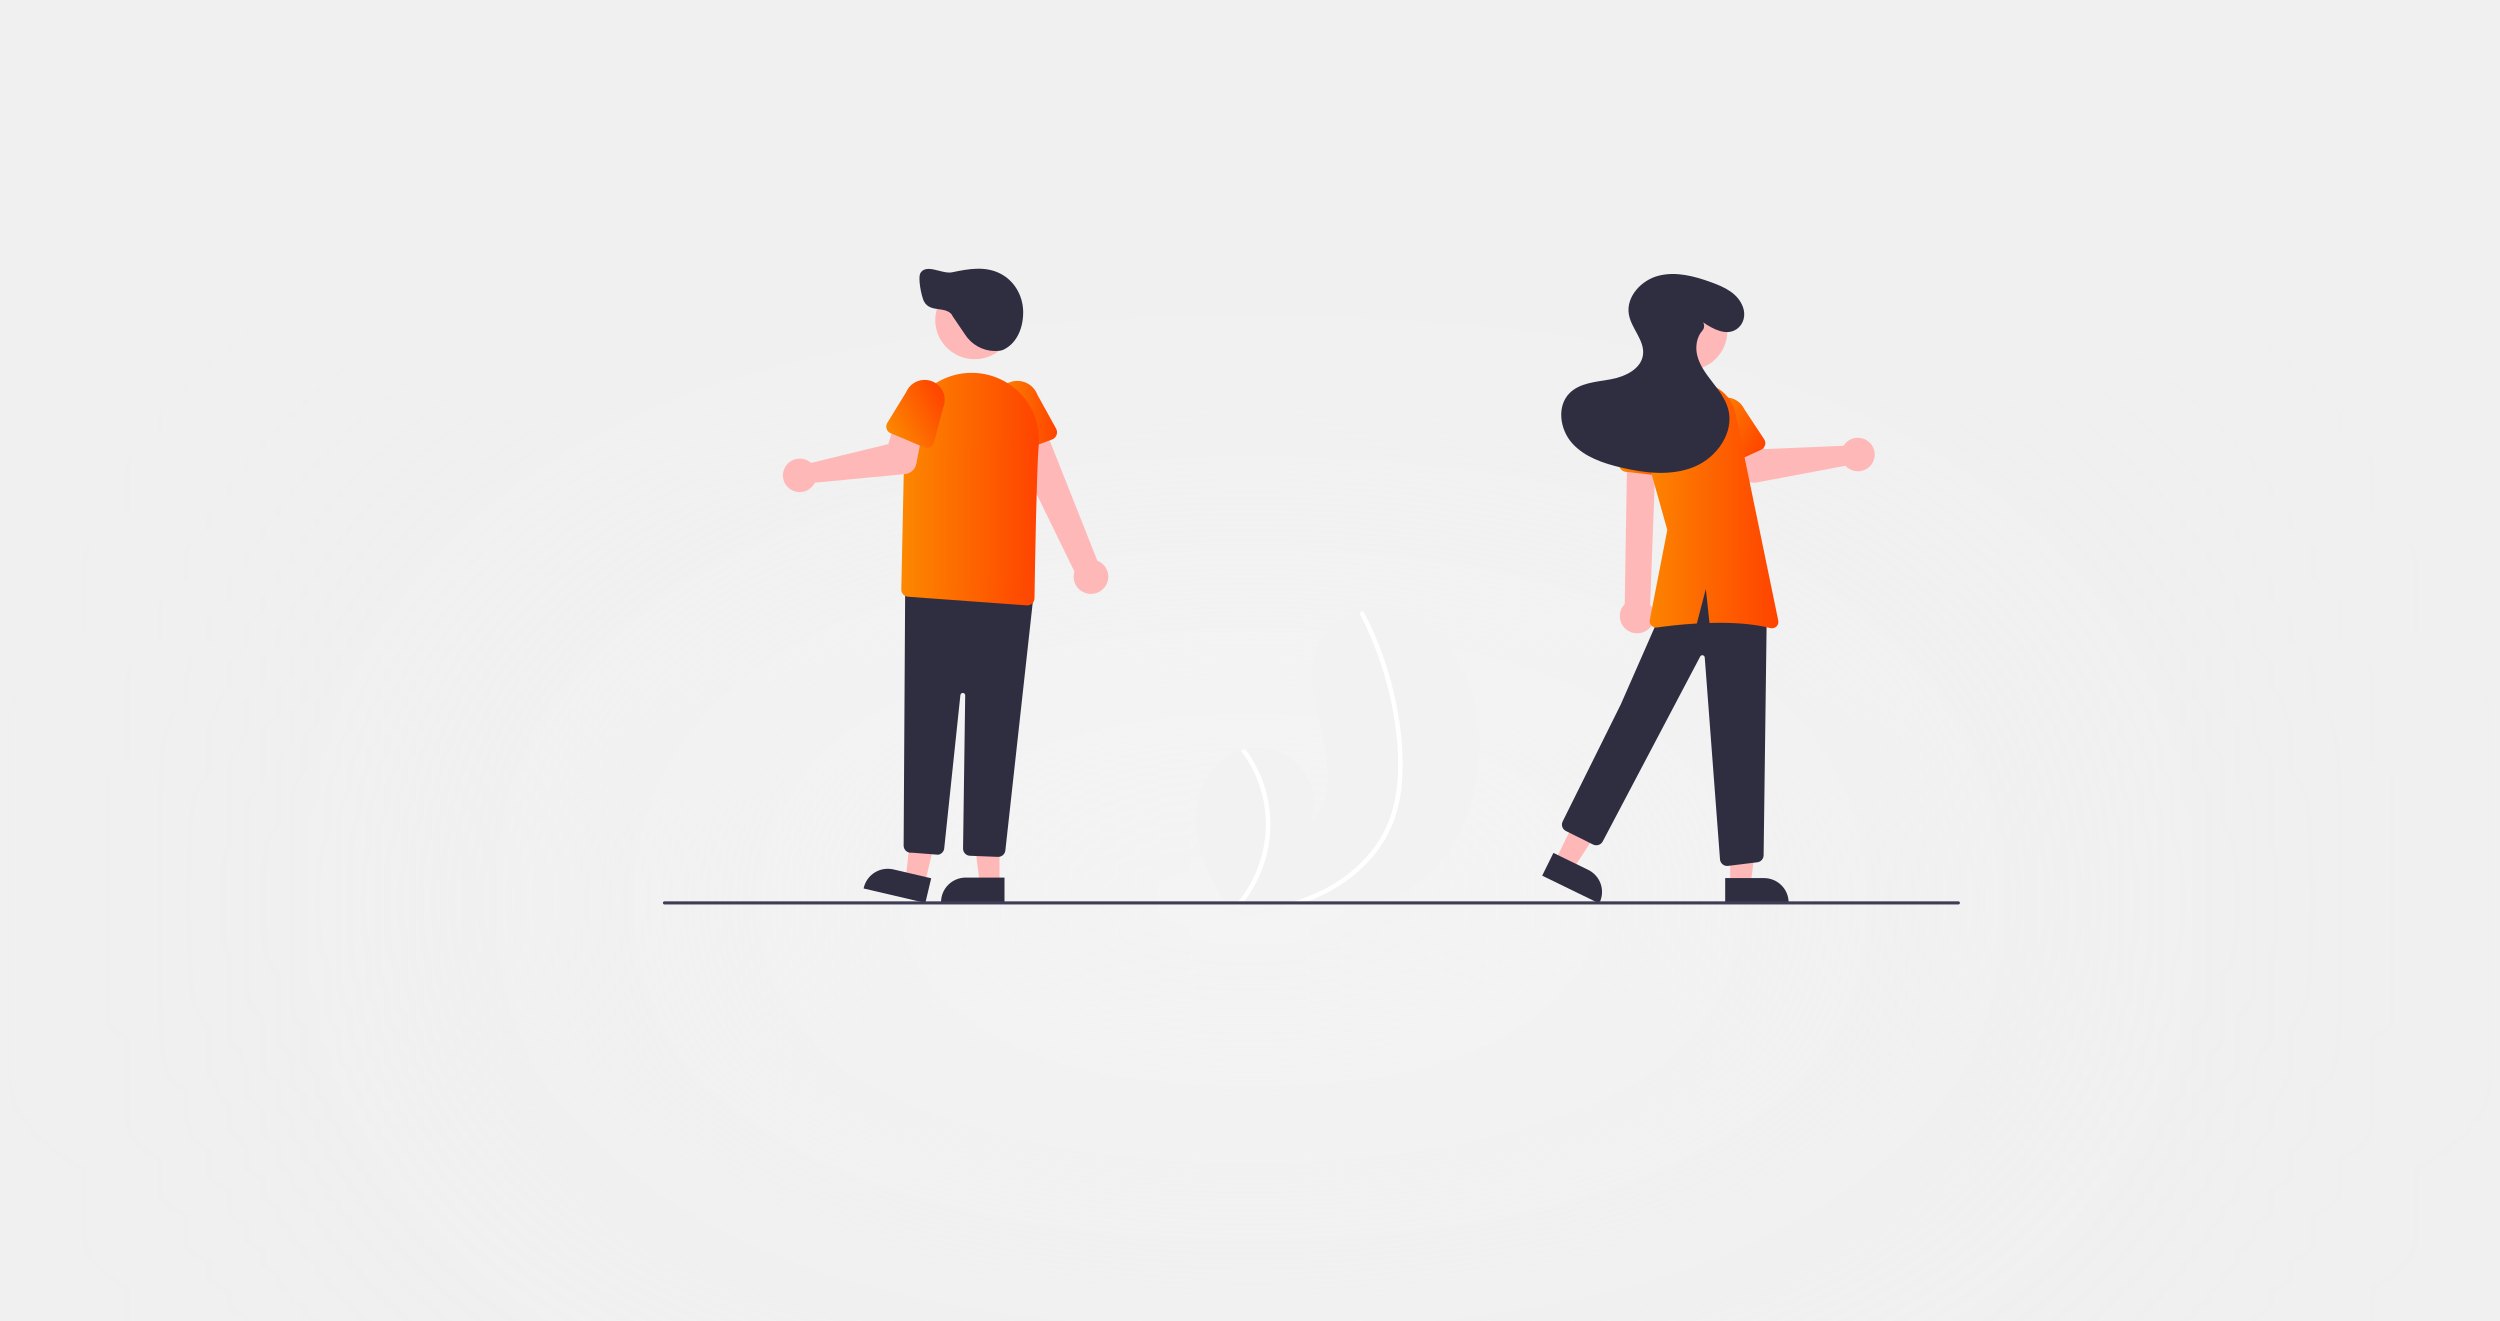
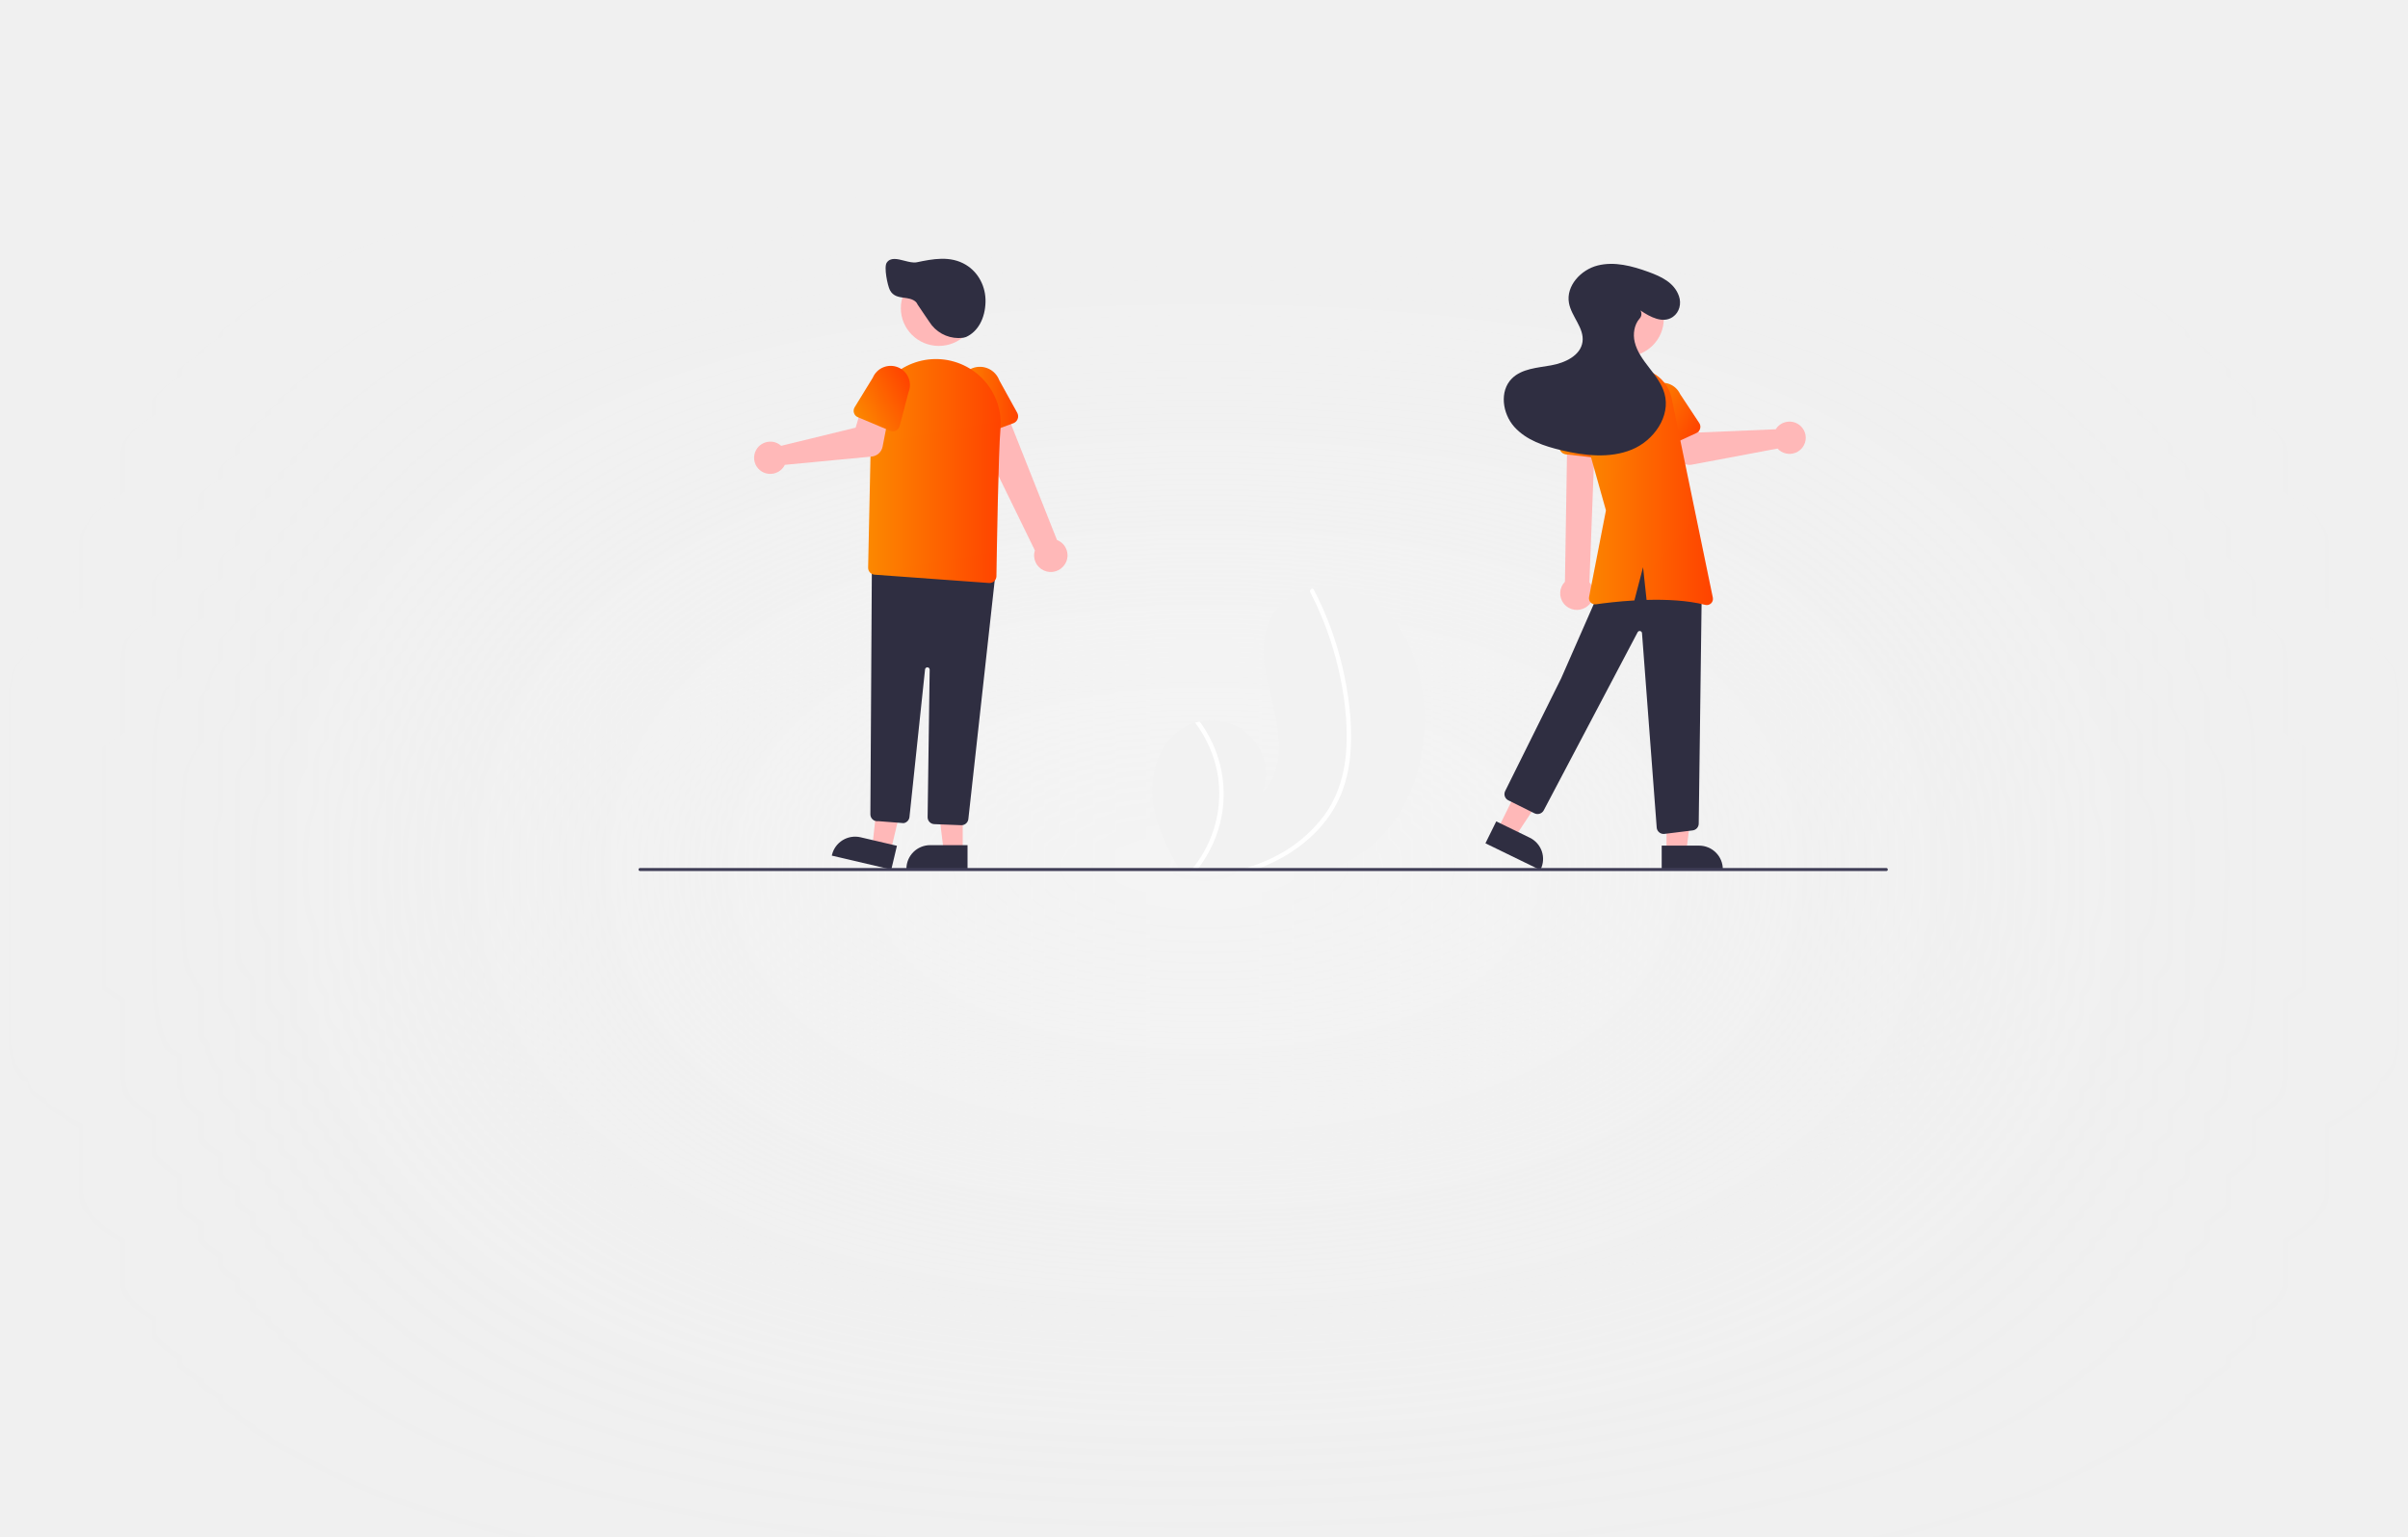
- <svg xmlns="http://www.w3.org/2000/svg" width="445" height="235" viewBox="0 0 445 235" fill="none">
+ <svg xmlns="http://www.w3.org/2000/svg" width="445" height="284" viewBox="0 0 445 284" fill="none">
  <g filter="url(#filter0_df)">
    <ellipse cx="222.5" cy="160" rx="122.5" ry="24" fill="white" />
  </g>
  <g clip-path="url(#clip0)">
    <path d="M252.037 157.428C250.32 158.65 248.46 159.659 246.496 160.432C245.982 160.636 245.465 160.827 244.939 161H218.101C217.992 160.812 217.887 160.622 217.778 160.432C215.601 156.559 213.626 152.535 213.066 148.16C212.395 142.906 214.278 136.958 218.932 134.377C219.542 134.039 220.188 133.77 220.858 133.576C221.135 133.491 221.418 133.423 221.704 133.363C223.449 132.978 225.265 133.062 226.966 133.606C228.667 134.15 230.192 135.135 231.384 136.458C232.575 137.782 233.39 139.397 233.746 141.138C234.101 142.879 233.983 144.682 233.404 146.362C237.35 142.341 236.613 135.822 235.253 130.373C233.89 124.924 232.239 118.859 235.013 113.963C236.553 111.24 239.265 109.551 242.305 108.869C242.399 108.849 242.493 108.83 242.585 108.813C246.209 108.083 249.977 108.739 253.137 110.65C258.954 114.29 261.94 121.198 262.908 127.962C264.471 138.849 261.014 150.996 252.037 157.428Z" fill="#F2F2F2" />
    <path d="M223.81 136.833C225.958 141.168 226.643 146.076 225.764 150.829C225.1 154.314 223.638 157.6 221.489 160.432C221.344 160.625 221.195 160.816 221.044 161H219.984C220.147 160.816 220.306 160.625 220.458 160.432C222.409 158.017 223.824 155.218 224.609 152.221C225.394 149.223 225.531 146.095 225.012 143.04C224.397 139.604 222.973 136.362 220.858 133.576C221.135 133.491 221.418 133.423 221.704 133.363C222.508 134.455 223.213 135.616 223.81 136.833Z" fill="white" />
    <path d="M249.485 139.976C249.256 142.377 248.675 144.732 247.762 146.967C246.92 148.944 245.786 150.786 244.396 152.43C241.559 155.823 237.805 158.376 233.727 160.074C233.43 160.199 233.13 160.318 232.827 160.432C232.301 160.636 231.77 160.824 231.236 161H228.341C229.024 160.829 229.704 160.639 230.376 160.432C231.972 159.938 233.53 159.328 235.036 158.606C238.864 156.803 242.188 154.093 244.716 150.715C247.428 146.995 248.625 142.523 248.831 137.977C249.048 133.113 248.411 128.161 247.293 123.427C246.153 118.576 244.419 113.881 242.13 109.448C242.079 109.348 242.069 109.232 242.101 109.124C242.134 109.016 242.206 108.925 242.305 108.869C242.387 108.815 242.487 108.795 242.585 108.812C242.632 108.825 242.677 108.847 242.714 108.879C242.752 108.91 242.782 108.95 242.802 108.994C243.085 109.542 243.362 110.09 243.628 110.644C245.846 115.26 247.481 120.132 248.494 125.148C249.473 129.987 249.999 135.049 249.485 139.976Z" fill="white" />
    <path d="M276.806 153.229L279.951 154.761L287.395 143.434L282.753 141.172L276.806 153.229Z" fill="#FFB8B8" />
    <path d="M276.507 151.818L282.701 154.835L282.701 154.836C283.22 155.088 283.683 155.44 284.065 155.87C284.447 156.301 284.739 156.801 284.926 157.344C285.113 157.887 285.19 158.461 285.154 159.034C285.117 159.607 284.968 160.166 284.714 160.682L284.651 160.809L274.509 155.868L276.507 151.818Z" fill="#2F2E41" />
    <path d="M307.976 158.57L311.479 158.57L313.146 145.143H307.976L307.976 158.57Z" fill="#FFB8B8" />
    <path d="M307.083 156.298L313.981 156.297H313.982C314.559 156.297 315.131 156.41 315.664 156.63C316.198 156.849 316.682 157.171 317.09 157.577C317.499 157.983 317.823 158.464 318.043 158.994C318.264 159.524 318.378 160.093 318.378 160.666V160.808L307.083 160.809L307.083 156.298Z" fill="#2F2E41" />
    <path d="M300.452 65.902C304.328 65.902 307.47 62.779 307.47 58.928C307.47 55.076 304.328 51.954 300.452 51.954C296.577 51.954 293.435 55.076 293.435 58.928C293.435 62.779 296.577 65.902 300.452 65.902Z" fill="#FFB8B8" />
    <path d="M307.44 154.141C307.109 154.141 306.791 154.014 306.552 153.786C306.313 153.558 306.172 153.248 306.157 152.919L303.445 117.039C303.442 116.945 303.407 116.855 303.347 116.782C303.287 116.709 303.204 116.659 303.112 116.638C303.02 116.617 302.923 116.627 302.837 116.666C302.751 116.705 302.681 116.772 302.637 116.855L285.284 149.777C285.127 150.072 284.859 150.295 284.539 150.398C284.219 150.5 283.872 150.475 283.57 150.327L278.733 147.923C278.429 147.772 278.198 147.507 278.09 147.187C277.982 146.867 278.005 146.518 278.155 146.215L288.509 125.364L295.367 109.745C298.014 104.563 300.825 101.893 303.961 101.582C307.178 101.262 310.613 103.46 314.465 108.302L314.496 108.341L314.495 108.392L313.924 152.222C313.925 152.54 313.806 152.847 313.59 153.082C313.374 153.317 313.077 153.464 312.758 153.492L307.566 154.135C307.524 154.139 307.482 154.141 307.44 154.141Z" fill="#2F2E41" />
    <path d="M293.045 112.268C293.427 112.034 293.753 111.719 293.999 111.347C294.245 110.974 294.407 110.552 294.471 110.111C294.536 109.669 294.502 109.219 294.373 108.792C294.243 108.365 294.021 107.972 293.722 107.639L294.78 79.853L289.637 80.49L289.204 107.522C288.675 108.058 288.362 108.769 288.325 109.518C288.289 110.268 288.53 111.006 289.003 111.591C289.477 112.176 290.15 112.568 290.895 112.693C291.64 112.817 292.405 112.666 293.045 112.268Z" fill="#FFB8B8" />
    <path d="M296.299 84.766L289.392 83.986C289.196 83.964 289.006 83.9 288.837 83.798C288.668 83.697 288.522 83.56 288.411 83.398C288.299 83.235 288.224 83.051 288.191 82.857C288.158 82.664 288.167 82.465 288.218 82.275L290.001 75.62C290.121 74.621 290.634 73.711 291.429 73.088C292.223 72.465 293.234 72.181 294.239 72.297C295.244 72.414 296.161 72.922 296.79 73.71C297.419 74.497 297.708 75.501 297.594 76.5L297.83 83.361C297.836 83.557 297.8 83.752 297.724 83.934C297.648 84.115 297.533 84.278 297.388 84.412C297.243 84.545 297.07 84.646 296.882 84.707C296.694 84.768 296.495 84.788 296.299 84.766V84.766Z" fill="url(#paint0_linear)" />
    <path d="M328.431 78.96C328.329 79.08 328.236 79.208 328.154 79.342L314.005 79.938L312.15 77.052L307.411 79.259L310.196 84.685C310.421 85.123 310.783 85.477 311.227 85.694C311.671 85.911 312.174 85.979 312.66 85.887L328.486 82.908C328.895 83.357 329.432 83.672 330.025 83.81C330.618 83.949 331.239 83.905 331.805 83.684C332.371 83.463 332.856 83.075 333.195 82.573C333.534 82.071 333.711 81.477 333.703 80.872C333.695 80.266 333.501 79.677 333.148 79.183C332.795 78.689 332.3 78.313 331.727 78.106C331.155 77.898 330.533 77.869 329.944 78.022C329.355 78.174 328.828 78.502 328.431 78.96Z" fill="#FFB8B8" />
    <path d="M313.487 80.045L307.599 82.752C307.432 82.829 307.249 82.869 307.065 82.87C306.88 82.87 306.697 82.831 306.529 82.755C306.361 82.679 306.211 82.568 306.089 82.43C305.968 82.291 305.878 82.128 305.826 81.951L303.991 75.775C303.597 74.919 303.561 73.944 303.889 73.063C304.218 72.182 304.884 71.467 305.743 71.075C306.601 70.683 307.582 70.647 308.469 70.973C309.356 71.3 310.077 71.963 310.474 72.817L314.019 78.184C314.121 78.338 314.188 78.511 314.216 78.693C314.244 78.874 314.232 79.06 314.182 79.236C314.131 79.413 314.043 79.577 313.923 79.716C313.803 79.856 313.654 79.968 313.487 80.045L313.487 80.045Z" fill="url(#paint1_linear)" />
    <path d="M316.534 110.475L308.918 73.61C308.556 71.857 307.525 70.313 306.041 69.301C304.557 68.288 302.736 67.887 300.96 68.181L298.421 68.602C297.538 68.748 296.694 69.065 295.935 69.536C295.176 70.006 294.518 70.621 293.998 71.344C293.172 72.493 292.615 73.812 292.369 75.203C292.123 76.594 292.194 78.022 292.577 79.383L296.78 94.334L293.661 110.352C293.626 110.53 293.634 110.713 293.685 110.887C293.736 111.061 293.828 111.22 293.954 111.351C294.079 111.482 294.235 111.582 294.407 111.641C294.579 111.701 294.763 111.718 294.943 111.693C296.505 111.471 299.079 111.154 302.036 110.981L303.638 104.84L304.289 110.884C307.922 110.782 311.865 110.959 315.117 111.799C315.306 111.849 315.503 111.851 315.692 111.803C315.881 111.756 316.055 111.661 316.197 111.529C316.338 111.396 316.444 111.23 316.503 111.045C316.562 110.861 316.572 110.664 316.534 110.475Z" fill="url(#paint2_linear)" />
    <path d="M303.153 57.376C304.956 58.603 307.325 59.864 309.167 58.558C310.376 57.7 310.758 56.111 310.267 54.717C309.385 52.21 306.961 51.107 304.644 50.261C301.631 49.161 298.351 48.286 295.24 49.074C292.13 49.861 289.381 52.854 289.943 55.994C290.394 58.52 292.791 60.621 292.451 63.164C292.109 65.723 289.213 67.07 286.656 67.527C284.1 67.985 281.239 68.132 279.401 69.957C277.058 72.285 277.643 76.446 279.848 78.904C282.054 81.362 285.382 82.476 288.607 83.233C292.88 84.237 297.501 84.764 301.559 83.099C305.618 81.433 308.776 76.95 307.6 72.746C307.103 70.97 305.934 69.469 304.803 68.008C303.673 66.547 302.528 65.02 302.097 63.227C301.737 61.733 302.003 59.999 303 58.878C303.181 58.682 303.296 58.434 303.326 58.169C303.357 57.905 303.302 57.638 303.17 57.406L303.153 57.376Z" fill="#2F2E41" />
    <path d="M164.621 157.232L161.212 156.434L162.687 142.984L167.72 144.163L164.621 157.232Z" fill="#FFB8B8" />
    <path d="M164.712 160.721L153.718 158.147L153.751 158.008C153.883 157.45 154.125 156.923 154.462 156.457C154.8 155.992 155.226 155.597 155.717 155.295C156.208 154.993 156.754 154.79 157.324 154.698C157.894 154.606 158.476 154.626 159.038 154.758L159.038 154.758L165.753 156.33L164.712 160.721Z" fill="#2F2E41" />
    <path d="M177.908 157.346H174.405L172.739 143.918L177.908 143.919L177.908 157.346Z" fill="#FFB8B8" />
    <path d="M178.801 160.72L167.506 160.72V160.578C167.506 160.004 167.62 159.436 167.841 158.906C168.062 158.376 168.386 157.894 168.794 157.489C169.202 157.083 169.687 156.761 170.22 156.542C170.754 156.322 171.325 156.209 171.903 156.209H171.903L178.801 156.209L178.801 160.72Z" fill="#2F2E41" />
    <path d="M196.827 104.243C197.062 103.863 197.21 103.436 197.26 102.993C197.311 102.55 197.264 102.101 197.121 101.678C196.978 101.256 196.744 100.869 196.435 100.546C196.126 100.223 195.749 99.971 195.331 99.808L185.075 73.962L179.369 77.404L191.245 101.728C191.016 102.443 191.059 103.217 191.367 103.903C191.674 104.589 192.224 105.139 192.912 105.449C193.6 105.759 194.378 105.808 195.1 105.585C195.822 105.363 196.436 104.885 196.827 104.243Z" fill="#FFB8B8" />
    <path d="M187.255 78.236L180.736 80.634C180.551 80.703 180.353 80.73 180.155 80.716C179.958 80.701 179.766 80.644 179.593 80.549C179.42 80.454 179.27 80.323 179.152 80.165C179.034 80.007 178.952 79.826 178.912 79.633L177.484 72.894C177.138 71.949 177.184 70.906 177.61 69.994C178.037 69.083 178.81 68.376 179.76 68.03C180.71 67.683 181.759 67.726 182.678 68.147C183.597 68.568 184.31 69.335 184.661 70.278L187.984 76.296C188.079 76.468 188.136 76.659 188.15 76.855C188.164 77.051 188.136 77.248 188.067 77.432C187.997 77.616 187.889 77.783 187.749 77.922C187.609 78.061 187.44 78.168 187.255 78.236V78.236Z" fill="url(#paint3_linear)" />
    <path d="M177.675 152.526C177.658 152.526 177.641 152.525 177.624 152.525L172.659 152.328C172.323 152.316 172.005 152.174 171.775 151.932C171.544 151.689 171.418 151.367 171.424 151.033L171.805 123.774C171.807 123.664 171.766 123.558 171.691 123.478C171.616 123.397 171.512 123.349 171.402 123.343C171.292 123.336 171.184 123.372 171.099 123.443C171.015 123.514 170.962 123.614 170.95 123.723L168.07 151.013C168.04 151.29 167.92 151.551 167.727 151.754C167.534 151.958 167.28 152.093 167.003 152.14L166.986 152.143L162.324 151.778C162.141 151.806 161.953 151.794 161.774 151.743C161.596 151.692 161.431 151.603 161.29 151.482C161.149 151.361 161.037 151.212 160.96 151.043C160.883 150.875 160.844 150.693 160.845 150.508L161.124 104.287L183.996 105.725L178.953 151.387C178.918 151.7 178.768 151.989 178.532 152.198C178.297 152.408 177.992 152.525 177.675 152.526Z" fill="#2F2E41" />
    <path d="M173.495 63.937C177.37 63.937 180.512 60.815 180.512 56.963C180.512 53.111 177.37 49.989 173.495 49.989C169.619 49.989 166.477 53.111 166.477 56.963C166.477 60.815 169.619 63.937 173.495 63.937Z" fill="#FFB8B8" />
    <path d="M182.859 107.76C182.827 107.76 182.794 107.759 182.762 107.757L161.623 106.22C161.294 106.196 160.987 106.048 160.766 105.805C160.544 105.563 160.424 105.246 160.431 104.918L160.989 78.538C160.951 76.919 161.247 75.31 161.857 73.809C162.467 72.308 163.379 70.946 164.537 69.807C165.695 68.668 167.074 67.776 168.591 67.186C170.108 66.595 171.73 66.318 173.359 66.372C174.987 66.426 176.587 66.809 178.061 67.499C179.535 68.189 180.852 69.17 181.931 70.383C183.01 71.596 183.829 73.015 184.337 74.553C184.845 76.091 185.032 77.717 184.886 79.329C184.517 83.395 184.223 101.157 184.141 106.503C184.136 106.838 183.999 107.157 183.759 107.393C183.519 107.628 183.196 107.76 182.859 107.76Z" fill="url(#paint4_linear)" />
    <path d="M143.993 82.11C144.125 82.197 144.249 82.294 144.365 82.4L158.121 79.047L159.096 75.76L164.265 76.565L163.107 82.549C163.013 83.032 162.765 83.473 162.399 83.804C162.033 84.136 161.569 84.341 161.077 84.387L145.044 85.917C144.776 86.462 144.349 86.913 143.818 87.21C143.288 87.508 142.679 87.638 142.073 87.583C141.467 87.528 140.893 87.29 140.427 86.902C139.961 86.513 139.625 85.993 139.464 85.409C139.303 84.825 139.324 84.205 139.525 83.633C139.726 83.06 140.097 82.562 140.588 82.204C141.08 81.846 141.669 81.645 142.277 81.628C142.885 81.612 143.484 81.78 143.993 82.11Z" fill="#FFB8B8" />
    <path d="M157.813 76.331C157.756 76.156 157.739 75.971 157.76 75.788C157.782 75.606 157.844 75.43 157.94 75.273L161.303 69.792C161.673 68.926 162.371 68.24 163.247 67.885C164.122 67.53 165.102 67.534 165.973 67.897C166.844 68.26 167.533 68.952 167.891 69.821C168.249 70.69 168.246 71.665 167.882 72.533L166.255 78.767C166.208 78.945 166.124 79.111 166.007 79.254C165.891 79.396 165.744 79.512 165.579 79.594C165.413 79.675 165.232 79.72 165.047 79.726C164.863 79.731 164.679 79.697 164.509 79.626L158.535 77.115C158.364 77.044 158.212 76.937 158.087 76.802C157.963 76.666 157.869 76.505 157.813 76.331Z" fill="url(#paint5_linear)" />
    <path d="M177.121 62.484C176.041 62.477 174.981 62.197 174.039 61.671C173.097 61.146 172.305 60.392 171.736 59.479C171.674 59.383 171.336 58.89 170.945 58.319C169.846 56.715 169.588 56.334 169.566 56.278C169.269 55.515 168.325 55.221 167.585 55.108C167.447 55.087 167.307 55.068 167.167 55.049C166.125 54.911 165.048 54.767 164.458 53.63C164.025 52.795 163.316 49.395 163.86 48.564C164.542 47.522 165.852 47.86 167.119 48.188C167.929 48.397 168.767 48.613 169.435 48.475C172.329 47.877 175.609 47.199 178.506 48.952C180.812 50.347 182.199 52.982 182.125 55.828C182.047 58.885 180.705 61.298 178.537 62.283L178.086 62.413L177.832 62.444C177.596 62.471 177.358 62.484 177.121 62.484Z" fill="#2F2E41" />
    <path d="M348.866 160.716C348.866 160.791 348.835 160.863 348.782 160.917C348.728 160.97 348.656 161 348.58 161H118.286C118.21 161 118.137 160.97 118.084 160.917C118.03 160.864 118 160.791 118 160.716C118 160.641 118.03 160.569 118.084 160.515C118.137 160.462 118.21 160.432 118.286 160.432H348.58C348.656 160.432 348.728 160.462 348.782 160.516C348.835 160.569 348.866 160.641 348.866 160.716Z" fill="#3F3D56" />
  </g>
  <defs>
    <filter id="filter0_df" x="0" y="36" width="445" height="248" filterUnits="userSpaceOnUse" color-interpolation-filters="sRGB">
      <feFlood flood-opacity="0" result="BackgroundImageFix" />
      <feColorMatrix in="SourceAlpha" type="matrix" values="0 0 0 0 0 0 0 0 0 0 0 0 0 0 0 0 0 0 127 0" />
      <feOffset dy="4" />
      <feGaussianBlur stdDeviation="2" />
      <feColorMatrix type="matrix" values="0 0 0 0 0 0 0 0 0 0 0 0 0 0 0 0 0 0 0.25 0" />
      <feBlend mode="normal" in2="BackgroundImageFix" result="effect1_dropShadow" />
      <feBlend mode="normal" in="SourceGraphic" in2="effect1_dropShadow" result="shape" />
      <feGaussianBlur stdDeviation="50" result="effect2_foregroundBlur" />
    </filter>
    <linearGradient id="paint0_linear" x1="288.171" y1="78.523" x2="298.681" y2="78.625" gradientUnits="userSpaceOnUse">
      <stop stop-color="#FC8800" />
      <stop offset="1" stop-color="#FF3D00" />
    </linearGradient>
    <linearGradient id="paint1_linear" x1="303.078" y1="74.556" x2="314.601" y2="80.775" gradientUnits="userSpaceOnUse">
      <stop stop-color="#FC8800" />
      <stop offset="1" stop-color="#FF3D00" />
    </linearGradient>
    <linearGradient id="paint2_linear" x1="292.226" y1="89.962" x2="318.7" y2="90.147" gradientUnits="userSpaceOnUse">
      <stop stop-color="#FC8800" />
      <stop offset="1" stop-color="#FF3D00" />
    </linearGradient>
    <linearGradient id="paint3_linear" x1="177.254" y1="74.258" x2="189.113" y2="74.384" gradientUnits="userSpaceOnUse">
      <stop stop-color="#FC8800" />
      <stop offset="1" stop-color="#FF3D00" />
    </linearGradient>
    <linearGradient id="paint4_linear" x1="160.431" y1="87.063" x2="187.093" y2="87.261" gradientUnits="userSpaceOnUse">
      <stop stop-color="#FC8800" />
      <stop offset="1" stop-color="#FF3D00" />
    </linearGradient>
    <linearGradient id="paint5_linear" x1="158.262" y1="77.178" x2="169.74" y2="70.882" gradientUnits="userSpaceOnUse">
      <stop stop-color="#FC8800" />
      <stop offset="1" stop-color="#FF3D00" />
    </linearGradient>
    <clipPath id="clip0">
      <rect width="231" height="161" fill="white" transform="translate(118)" />
    </clipPath>
  </defs>
</svg>
